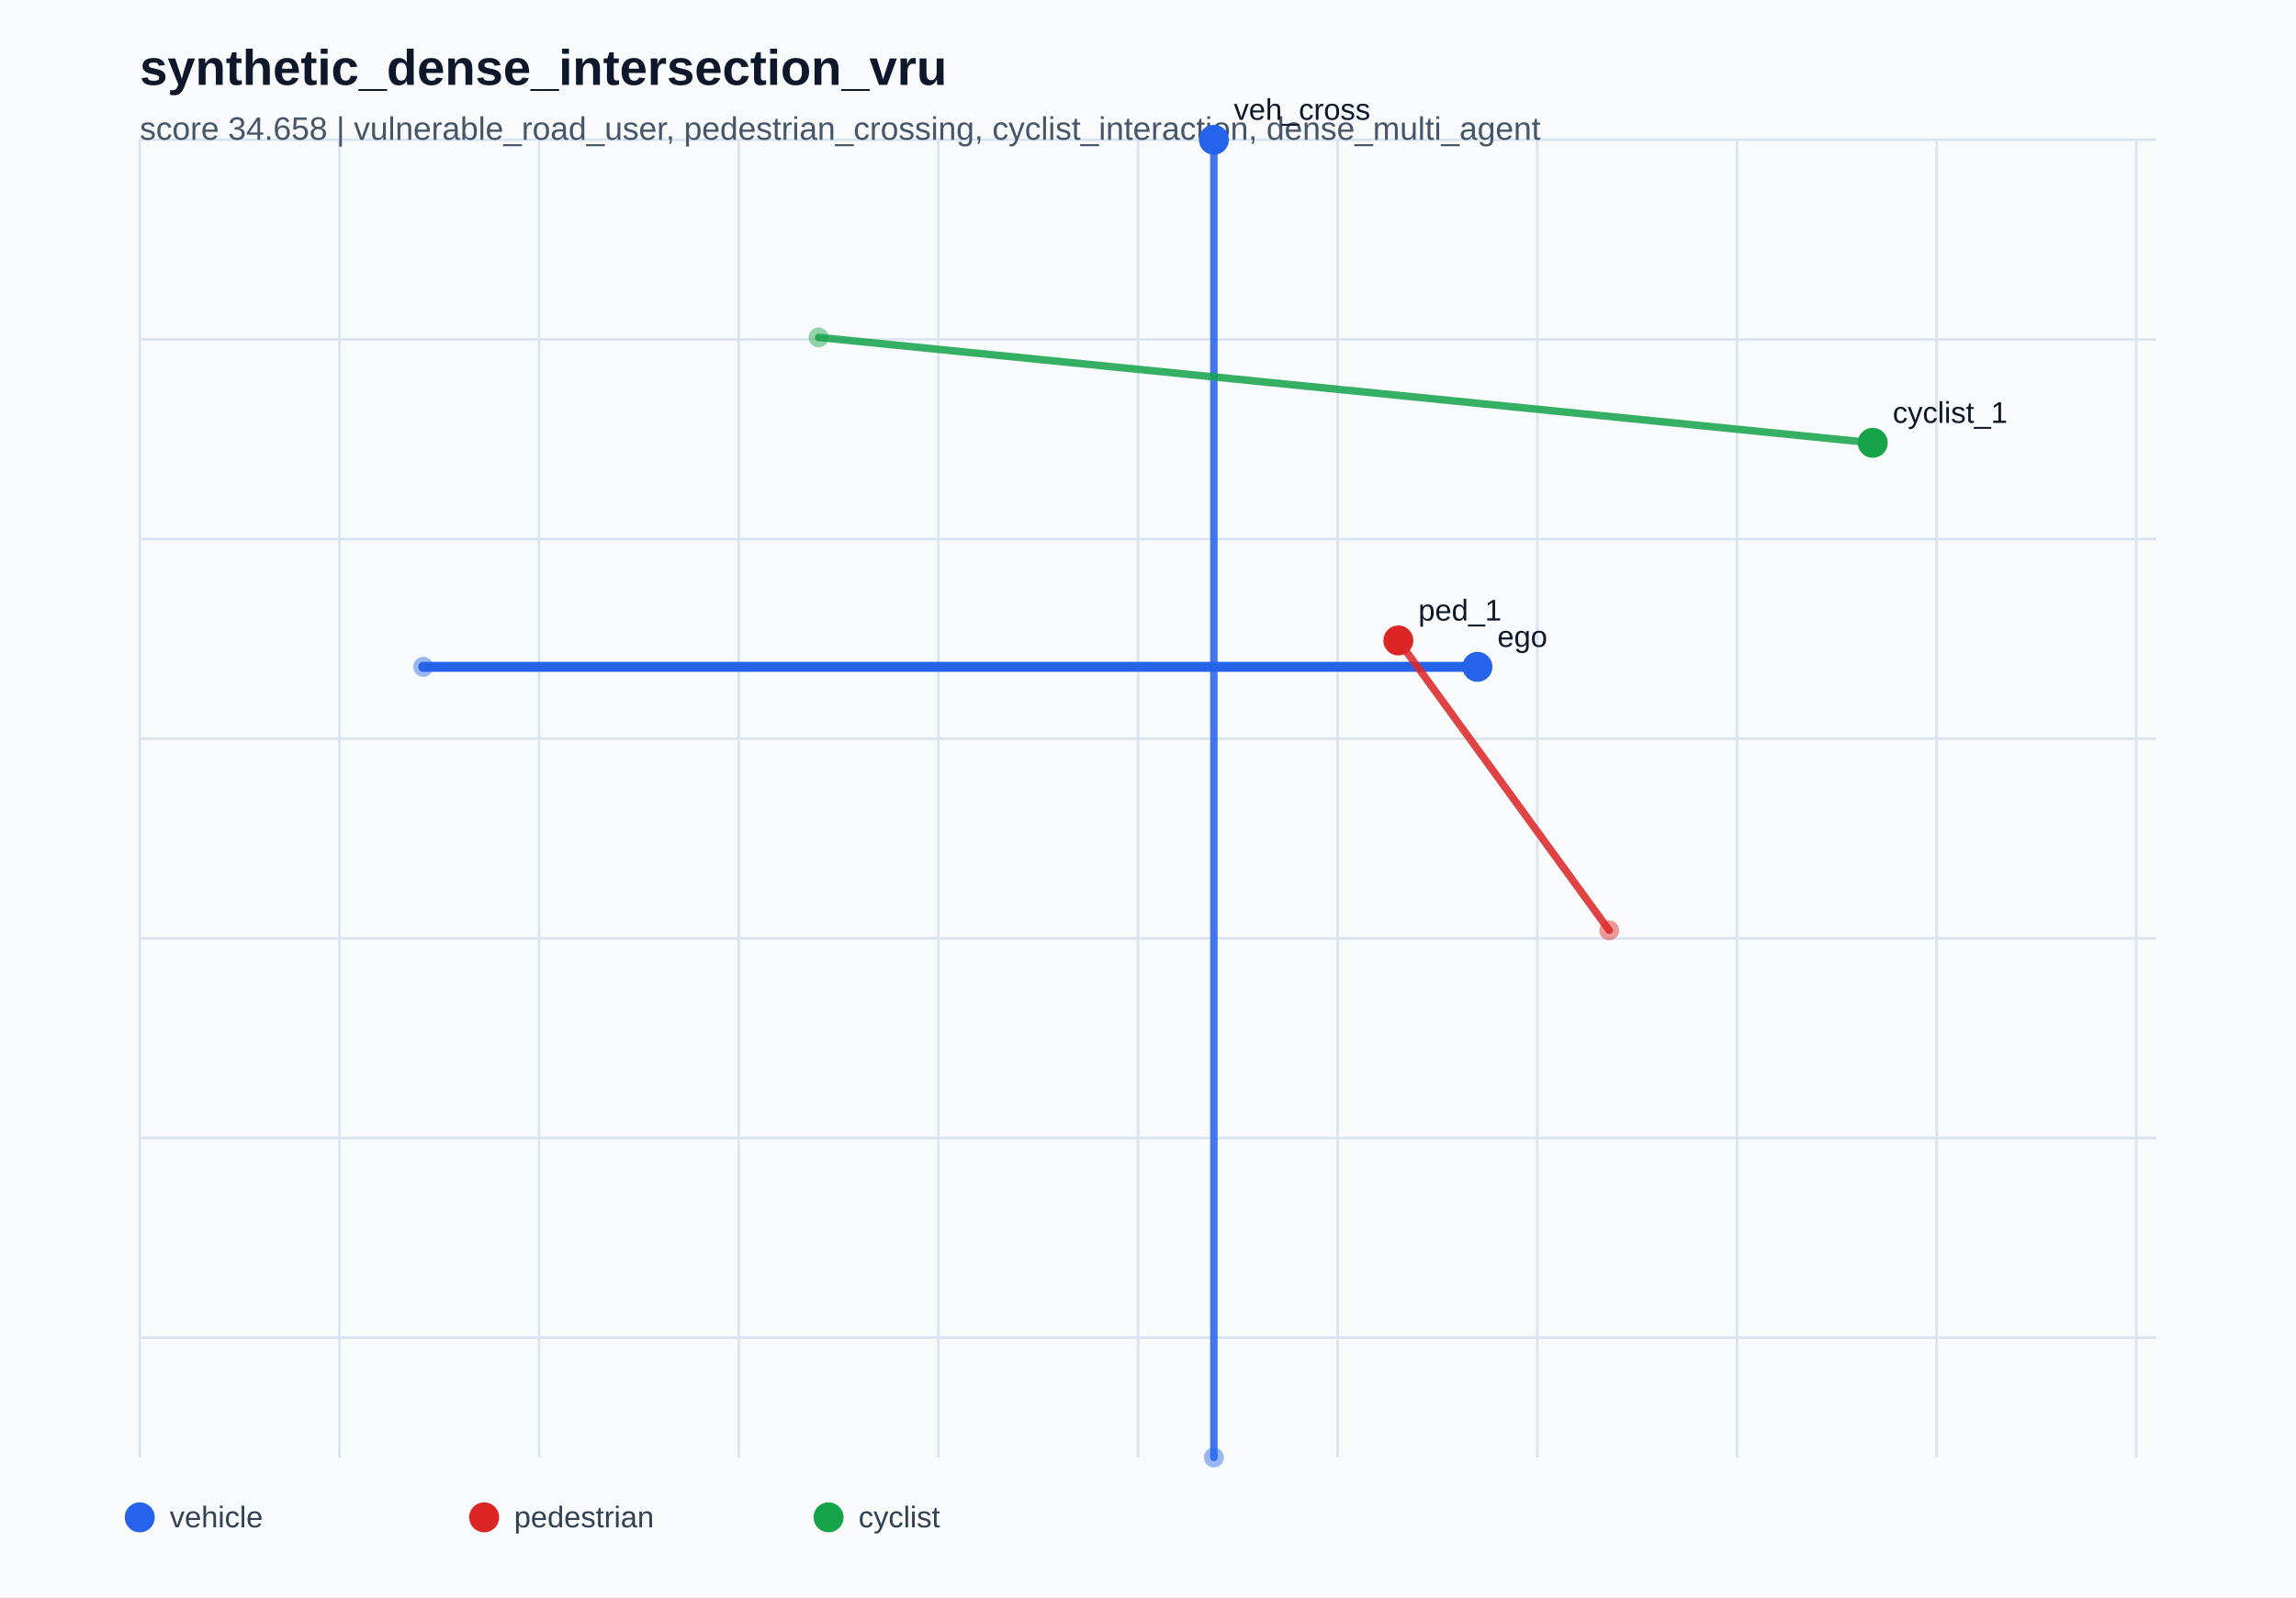
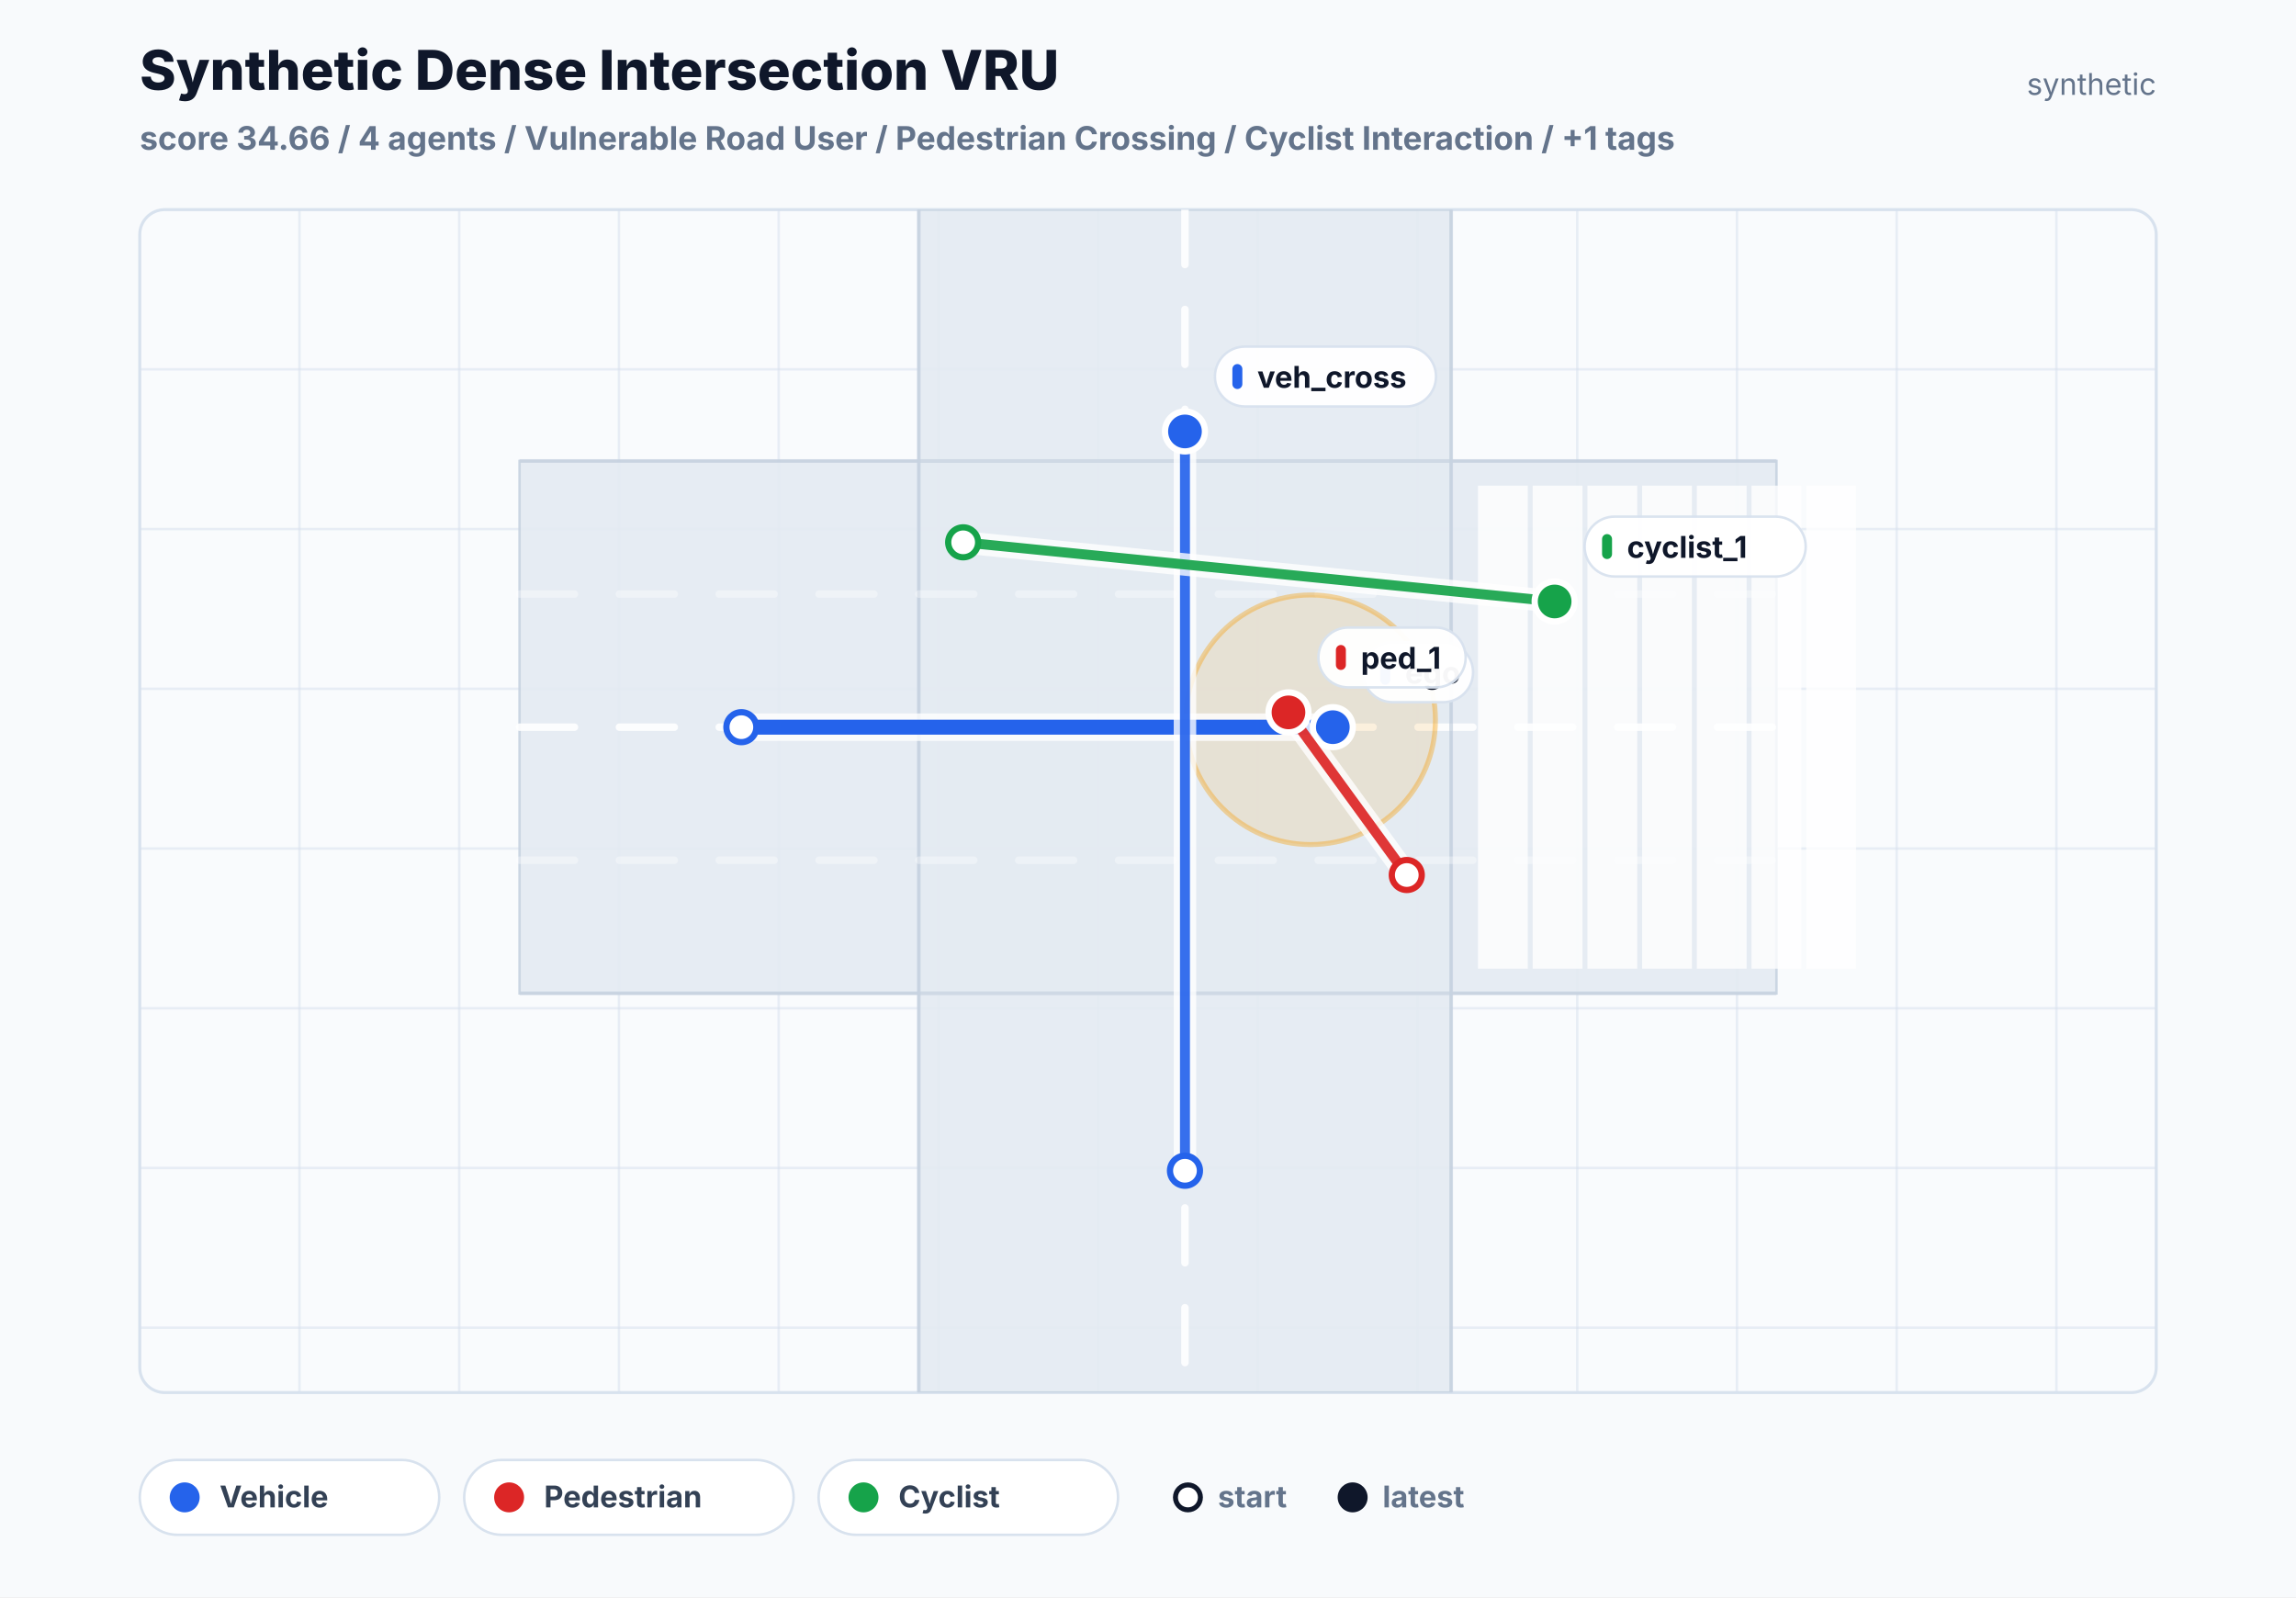
<svg xmlns="http://www.w3.org/2000/svg" width="920" height="640" viewBox="0 0 920 640" role="img">
+   <defs>
+     <clipPath id="scenario-plot-clip">
+       <rect x="56" y="84" width="808" height="474" rx="10" />
+     </clipPath>
+   </defs>
  <rect x="0" y="0" width="920" height="640" fill="#f8fafc" />
-   <line x1="56" y1="56" x2="56" y2="584" stroke="#dbe3ee" stroke-width="1" />
-   <line x1="136" y1="56" x2="136" y2="584" stroke="#dbe3ee" stroke-width="1" />
-   <line x1="216" y1="56" x2="216" y2="584" stroke="#dbe3ee" stroke-width="1" />
-   <line x1="296" y1="56" x2="296" y2="584" stroke="#dbe3ee" stroke-width="1" />
-   <line x1="376" y1="56" x2="376" y2="584" stroke="#dbe3ee" stroke-width="1" />
-   <line x1="456" y1="56" x2="456" y2="584" stroke="#dbe3ee" stroke-width="1" />
-   <line x1="536" y1="56" x2="536" y2="584" stroke="#dbe3ee" stroke-width="1" />
-   <line x1="616" y1="56" x2="616" y2="584" stroke="#dbe3ee" stroke-width="1" />
-   <line x1="696" y1="56" x2="696" y2="584" stroke="#dbe3ee" stroke-width="1" />
-   <line x1="776" y1="56" x2="776" y2="584" stroke="#dbe3ee" stroke-width="1" />
-   <line x1="856" y1="56" x2="856" y2="584" stroke="#dbe3ee" stroke-width="1" />
-   <line x1="56" y1="56" x2="864" y2="56" stroke="#dbe3ee" stroke-width="1" />
-   <line x1="56" y1="136" x2="864" y2="136" stroke="#dbe3ee" stroke-width="1" />
-   <line x1="56" y1="216" x2="864" y2="216" stroke="#dbe3ee" stroke-width="1" />
-   <line x1="56" y1="296" x2="864" y2="296" stroke="#dbe3ee" stroke-width="1" />
-   <line x1="56" y1="376" x2="864" y2="376" stroke="#dbe3ee" stroke-width="1" />
-   <line x1="56" y1="456" x2="864" y2="456" stroke="#dbe3ee" stroke-width="1" />
-   <line x1="56" y1="536" x2="864" y2="536" stroke="#dbe3ee" stroke-width="1" />
-   <text x="56" y="34" fill="#0f172a" font-size="20" font-family="Arial, sans-serif" font-weight="700">synthetic_dense_intersection_vru</text>
-   <text x="56" y="56" fill="#475569" font-size="13" font-family="Arial, sans-serif">score 34.658 | vulnerable_road_user, pedestrian_crossing, cyclist_interaction, dense_multi_agent</text>
-   <circle cx="56" cy="608" r="6" fill="#2563eb" />
-   <text x="68" y="612" fill="#334155" font-size="12" font-family="Arial, sans-serif">vehicle</text>
-   <circle cx="194" cy="608" r="6" fill="#dc2626" />
-   <text x="206" y="612" fill="#334155" font-size="12" font-family="Arial, sans-serif">pedestrian</text>
-   <circle cx="332" cy="608" r="6" fill="#16a34a" />
-   <text x="344" y="612" fill="#334155" font-size="12" font-family="Arial, sans-serif">cyclist</text>
-   <polyline points="169.60,267.20 380.80,267.20 592.00,267.20" fill="none" stroke="#2563eb" stroke-width="4" stroke-linecap="round" stroke-linejoin="round" opacity="1.0" />
-   <circle cx="169.60" cy="267.20" r="4" fill="#2563eb" opacity="0.45" />
-   <circle cx="592.00" cy="267.20" r="6" fill="#2563eb" />
-   <text x="600.00" y="259.20" fill="#0f172a" font-size="12" font-family="Arial, sans-serif">ego</text>
-   <polyline points="486.40,584.00 486.40,320.00 486.40,56.00" fill="none" stroke="#2563eb" stroke-width="3" stroke-linecap="round" stroke-linejoin="round" opacity="0.86" />
-   <circle cx="486.40" cy="584.00" r="4" fill="#2563eb" opacity="0.45" />
-   <circle cx="486.40" cy="56.00" r="6" fill="#2563eb" />
-   <text x="494.40" y="48.00" fill="#0f172a" font-size="12" font-family="Arial, sans-serif">veh_cross</text>
-   <polyline points="644.80,372.80 602.56,314.72 560.32,256.64" fill="none" stroke="#dc2626" stroke-width="3" stroke-linecap="round" stroke-linejoin="round" opacity="0.86" />
-   <circle cx="644.80" cy="372.80" r="4" fill="#dc2626" opacity="0.45" />
-   <circle cx="560.32" cy="256.64" r="6" fill="#dc2626" />
-   <text x="568.32" y="248.64" fill="#0f172a" font-size="12" font-family="Arial, sans-serif">ped_1</text>
-   <polyline points="328.00,135.20 539.20,156.32 750.40,177.44" fill="none" stroke="#16a34a" stroke-width="3" stroke-linecap="round" stroke-linejoin="round" opacity="0.86" />
-   <circle cx="328.00" cy="135.20" r="4" fill="#16a34a" opacity="0.45" />
-   <circle cx="750.40" cy="177.44" r="6" fill="#16a34a" />
-   <text x="758.40" y="169.44" fill="#0f172a" font-size="12" font-family="Arial, sans-serif">cyclist_1</text>
+   <text x="56" y="36" fill="#0f172a" font-size="22" font-family="Inter, Arial, sans-serif" font-weight="800">Synthetic Dense Intersection VRU</text>
+   <text x="56" y="60" fill="#64748b" font-size="13" font-family="Inter, Arial, sans-serif" font-weight="650">score 34.66 / 4 agents / Vulnerable Road User / Pedestrian Crossing / Cyclist Interaction / +1 tags</text>
+   <text x="864" y="38" fill="#64748b" font-size="12" font-family="Inter, Arial, sans-serif" text-anchor="end">synthetic</text>
+   <rect x="56" y="84" width="808" height="474" rx="10" fill="#f9fbfd" stroke="#d8e2ee" stroke-width="1.2" />
+   <g clip-path="url(#scenario-plot-clip)">
+     <line x1="120" y1="84" x2="120" y2="558" stroke="#d7e1ee" stroke-width="1" opacity="0.52" />
+     <line x1="184" y1="84" x2="184" y2="558" stroke="#d7e1ee" stroke-width="1" opacity="0.52" />
+     <line x1="248" y1="84" x2="248" y2="558" stroke="#d7e1ee" stroke-width="1" opacity="0.52" />
+     <line x1="312" y1="84" x2="312" y2="558" stroke="#d7e1ee" stroke-width="1" opacity="0.52" />
+     <line x1="376" y1="84" x2="376" y2="558" stroke="#d7e1ee" stroke-width="1" opacity="0.52" />
+     <line x1="440" y1="84" x2="440" y2="558" stroke="#d7e1ee" stroke-width="1" opacity="0.52" />
+     <line x1="504" y1="84" x2="504" y2="558" stroke="#d7e1ee" stroke-width="1" opacity="0.52" />
+     <line x1="568" y1="84" x2="568" y2="558" stroke="#d7e1ee" stroke-width="1" opacity="0.52" />
+     <line x1="632" y1="84" x2="632" y2="558" stroke="#d7e1ee" stroke-width="1" opacity="0.52" />
+     <line x1="696" y1="84" x2="696" y2="558" stroke="#d7e1ee" stroke-width="1" opacity="0.52" />
+     <line x1="760" y1="84" x2="760" y2="558" stroke="#d7e1ee" stroke-width="1" opacity="0.52" />
+     <line x1="824" y1="84" x2="824" y2="558" stroke="#d7e1ee" stroke-width="1" opacity="0.52" />
+     <line x1="56" y1="148" x2="864" y2="148" stroke="#d7e1ee" stroke-width="1" opacity="0.52" />
+     <line x1="56" y1="212" x2="864" y2="212" stroke="#d7e1ee" stroke-width="1" opacity="0.52" />
+     <line x1="56" y1="276" x2="864" y2="276" stroke="#d7e1ee" stroke-width="1" opacity="0.52" />
+     <line x1="56" y1="340" x2="864" y2="340" stroke="#d7e1ee" stroke-width="1" opacity="0.52" />
+     <line x1="56" y1="404" x2="864" y2="404" stroke="#d7e1ee" stroke-width="1" opacity="0.52" />
+     <line x1="56" y1="468" x2="864" y2="468" stroke="#d7e1ee" stroke-width="1" opacity="0.52" />
+     <line x1="56" y1="532" x2="864" y2="532" stroke="#d7e1ee" stroke-width="1" opacity="0.52" />
+     <rect x="208.19" y="184.73" width="503.62" height="213.30" fill="#e4eaf2" stroke="#c7d3e1" stroke-width="1" opacity="0.92" />
+     <rect x="368.16" y="84.00" width="213.30" height="474.00" fill="#e4eaf2" stroke="#c7d3e1" stroke-width="1" opacity="0.92" />
+     <line x1="208.19" y1="291.38" x2="711.81" y2="291.38" stroke="#ffffff" stroke-width="3" stroke-linecap="round" stroke-dasharray="22 18" opacity="0.88" />
+     <line x1="474.81" y1="84.00" x2="474.81" y2="558.00" stroke="#ffffff" stroke-width="3" stroke-linecap="round" stroke-dasharray="22 18" opacity="0.88" />
+     <line x1="208.19" y1="184.73" x2="711.81" y2="184.73" stroke="#c7d3e1" stroke-width="1.5" opacity="0.72" />
+     <line x1="208.19" y1="398.02" x2="711.81" y2="398.02" stroke="#c7d3e1" stroke-width="1.5" opacity="0.72" />
+     <line x1="368.16" y1="84.00" x2="368.16" y2="558.00" stroke="#c7d3e1" stroke-width="1.5" opacity="0.72" />
+     <line x1="581.46" y1="84.00" x2="581.46" y2="558.00" stroke="#c7d3e1" stroke-width="1.5" opacity="0.72" />
+     <line x1="208.19" y1="238.05" x2="711.81" y2="238.05" stroke="#ffffff" stroke-width="3" stroke-linecap="round" stroke-dasharray="22 18" opacity="0.35" />
+     <line x1="208.19" y1="344.70" x2="711.81" y2="344.70" stroke="#ffffff" stroke-width="3" stroke-linecap="round" stroke-dasharray="22 18" opacity="0.35" />
+     <rect x="592.72" y="195.09" width="18.96" height="192.56" fill="#ffffff" stroke="#ffffff" stroke-width="1" opacity="0.78" />
+     <rect x="614.64" y="195.09" width="18.96" height="192.56" fill="#ffffff" stroke="#ffffff" stroke-width="1" opacity="0.78" />
+     <rect x="636.57" y="195.09" width="18.96" height="192.56" fill="#ffffff" stroke="#ffffff" stroke-width="1" opacity="0.78" />
+     <rect x="658.49" y="195.09" width="18.96" height="192.56" fill="#ffffff" stroke="#ffffff" stroke-width="1" opacity="0.78" />
+     <rect x="680.41" y="195.09" width="18.96" height="192.56" fill="#ffffff" stroke="#ffffff" stroke-width="1" opacity="0.78" />
+     <rect x="702.33" y="195.09" width="18.96" height="192.56" fill="#ffffff" stroke="#ffffff" stroke-width="1" opacity="0.78" />
+     <rect x="724.25" y="195.09" width="18.96" height="192.56" fill="#ffffff" stroke="#ffffff" stroke-width="1" opacity="0.78" />
+     <circle cx="525.17" cy="288.41" r="50.00" fill="#f59e0b" opacity="0.13" />
+     <circle cx="525.17" cy="288.41" r="50.00" fill="none" stroke="#f59e0b" stroke-width="2" opacity="0.38" />
+     <g class="track track-vehicle">
+       <polyline points="297.06,291.38 415.56,291.38 534.06,291.38" fill="none" stroke="#ffffff" stroke-width="11" stroke-linecap="round" stroke-linejoin="round" opacity="0.78" />
+       <polyline points="297.06,291.38 415.56,291.38 534.06,291.38" fill="none" stroke="#2563eb" stroke-width="6" stroke-linecap="round" stroke-linejoin="round" opacity="1.0" />
+       <circle cx="297.06" cy="291.38" r="6" fill="#ffffff" stroke="#2563eb" stroke-width="2.5" />
+       <circle cx="534.06" cy="291.38" r="8" fill="#2563eb" stroke="#ffffff" stroke-width="2.5" />
+       <rect x="546.06" y="257.38" width="44.20" height="24.00" rx="12" fill="#ffffff" stroke="#d8e2ee" opacity="0.96" />
+       <rect x="553.06" y="264.38" width="4" height="10" rx="2" fill="#2563eb" />
+       <text x="563.06" y="273.88" fill="#0f172a" font-size="12" font-family="Inter, Arial, sans-serif" font-weight="750">ego</text>
+     </g>
+     <g class="track track-vehicle">
+       <polyline points="474.81,469.12 474.81,321.00 474.81,172.88" fill="none" stroke="#ffffff" stroke-width="9" stroke-linecap="round" stroke-linejoin="round" opacity="0.78" />
+       <polyline points="474.81,469.12 474.81,321.00 474.81,172.88" fill="none" stroke="#2563eb" stroke-width="4" stroke-linecap="round" stroke-linejoin="round" opacity="0.92" />
+       <circle cx="474.81" cy="469.12" r="6" fill="#ffffff" stroke="#2563eb" stroke-width="2.5" />
+       <circle cx="474.81" cy="172.88" r="8" fill="#2563eb" stroke="#ffffff" stroke-width="2.5" />
+       <rect x="486.81" y="138.88" width="88.60" height="24.00" rx="12" fill="#ffffff" stroke="#d8e2ee" opacity="0.96" />
+       <rect x="493.81" y="145.88" width="4" height="10" rx="2" fill="#2563eb" />
+       <text x="503.81" y="155.38" fill="#0f172a" font-size="12" font-family="Inter, Arial, sans-serif" font-weight="750">veh_cross</text>
+     </g>
+     <g class="track track-pedestrian">
+       <polyline points="563.69,350.62 539.99,318.04 516.29,285.45" fill="none" stroke="#ffffff" stroke-width="9" stroke-linecap="round" stroke-linejoin="round" opacity="0.78" />
+       <polyline points="563.69,350.62 539.99,318.04 516.29,285.45" fill="none" stroke="#dc2626" stroke-width="4" stroke-linecap="round" stroke-linejoin="round" opacity="0.92" />
+       <circle cx="563.69" cy="350.62" r="6" fill="#ffffff" stroke="#dc2626" stroke-width="2.5" />
+       <circle cx="516.29" cy="285.45" r="8" fill="#dc2626" stroke="#ffffff" stroke-width="2.5" />
+       <rect x="528.29" y="251.45" width="59.00" height="24.00" rx="12" fill="#ffffff" stroke="#d8e2ee" opacity="0.96" />
+       <rect x="535.29" y="258.45" width="4" height="10" rx="2" fill="#dc2626" />
+       <text x="545.29" y="267.95" fill="#0f172a" font-size="12" font-family="Inter, Arial, sans-serif" font-weight="750">ped_1</text>
+     </g>
+     <g class="track track-cyclist">
+       <polyline points="385.94,217.31 504.44,229.16 622.94,241.01" fill="none" stroke="#ffffff" stroke-width="9" stroke-linecap="round" stroke-linejoin="round" opacity="0.78" />
+       <polyline points="385.94,217.31 504.44,229.16 622.94,241.01" fill="none" stroke="#16a34a" stroke-width="4" stroke-linecap="round" stroke-linejoin="round" opacity="0.92" />
+       <circle cx="385.94" cy="217.31" r="6" fill="#ffffff" stroke="#16a34a" stroke-width="2.5" />
+       <circle cx="622.94" cy="241.01" r="8" fill="#16a34a" stroke="#ffffff" stroke-width="2.5" />
+       <rect x="634.94" y="207.01" width="88.60" height="24.00" rx="12" fill="#ffffff" stroke="#d8e2ee" opacity="0.96" />
+       <rect x="641.94" y="214.01" width="4" height="10" rx="2" fill="#16a34a" />
+       <text x="651.94" y="223.51" fill="#0f172a" font-size="12" font-family="Inter, Arial, sans-serif" font-weight="750">cyclist_1</text>
+     </g>
+   </g>
+   <rect x="56" y="585" width="120" height="30" rx="15" fill="#ffffff" stroke="#d8e2ee" />
+   <circle cx="74" cy="600" r="6" fill="#2563eb" />
+   <text x="88" y="604" fill="#334155" font-size="12" font-family="Inter, Arial, sans-serif" font-weight="700">Vehicle</text>
+   <rect x="186" y="585" width="132" height="30" rx="15" fill="#ffffff" stroke="#d8e2ee" />
+   <circle cx="204" cy="600" r="6" fill="#dc2626" />
+   <text x="218" y="604" fill="#334155" font-size="12" font-family="Inter, Arial, sans-serif" font-weight="700">Pedestrian</text>
+   <rect x="328" y="585" width="120" height="30" rx="15" fill="#ffffff" stroke="#d8e2ee" />
+   <circle cx="346" cy="600" r="6" fill="#16a34a" />
+   <text x="360" y="604" fill="#334155" font-size="12" font-family="Inter, Arial, sans-serif" font-weight="700">Cyclist</text>
+   <circle cx="476" cy="600" r="5" fill="#ffffff" stroke="#0f172a" stroke-width="2" />
+   <circle cx="542" cy="600" r="6" fill="#0f172a" />
+   <text x="488" y="604" fill="#64748b" font-size="12" font-family="Inter, Arial, sans-serif" font-weight="700">start</text>
+   <text x="554" y="604" fill="#64748b" font-size="12" font-family="Inter, Arial, sans-serif" font-weight="700">latest</text>
</svg>
